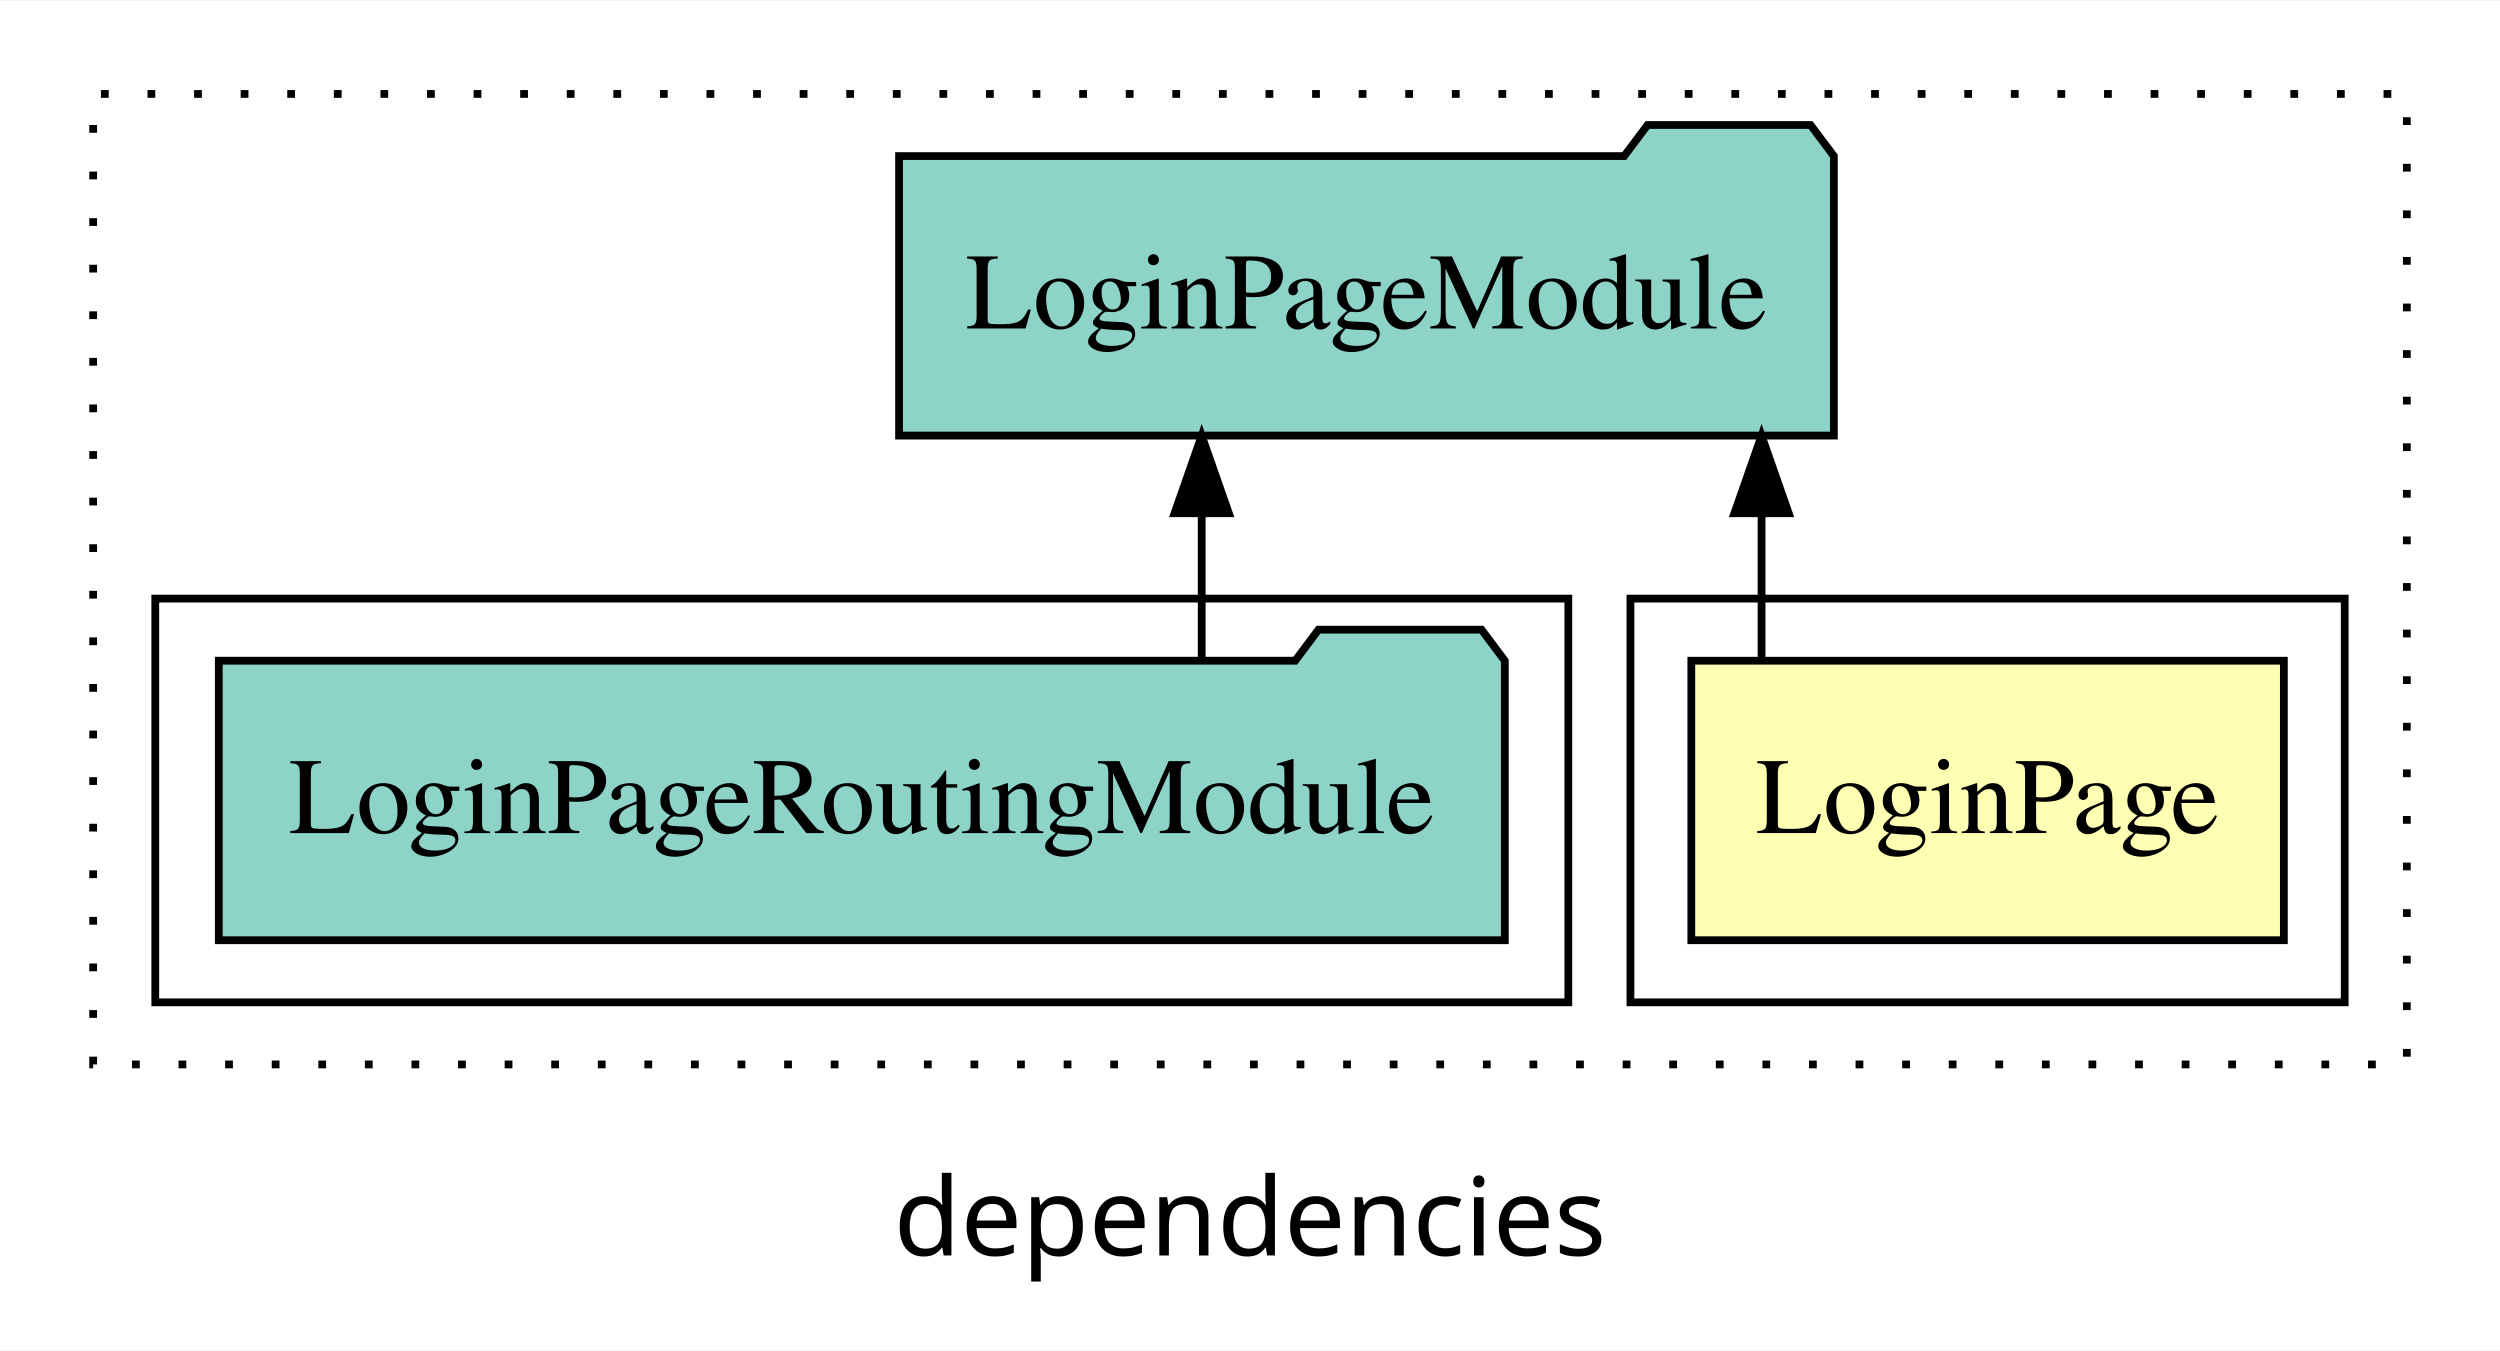
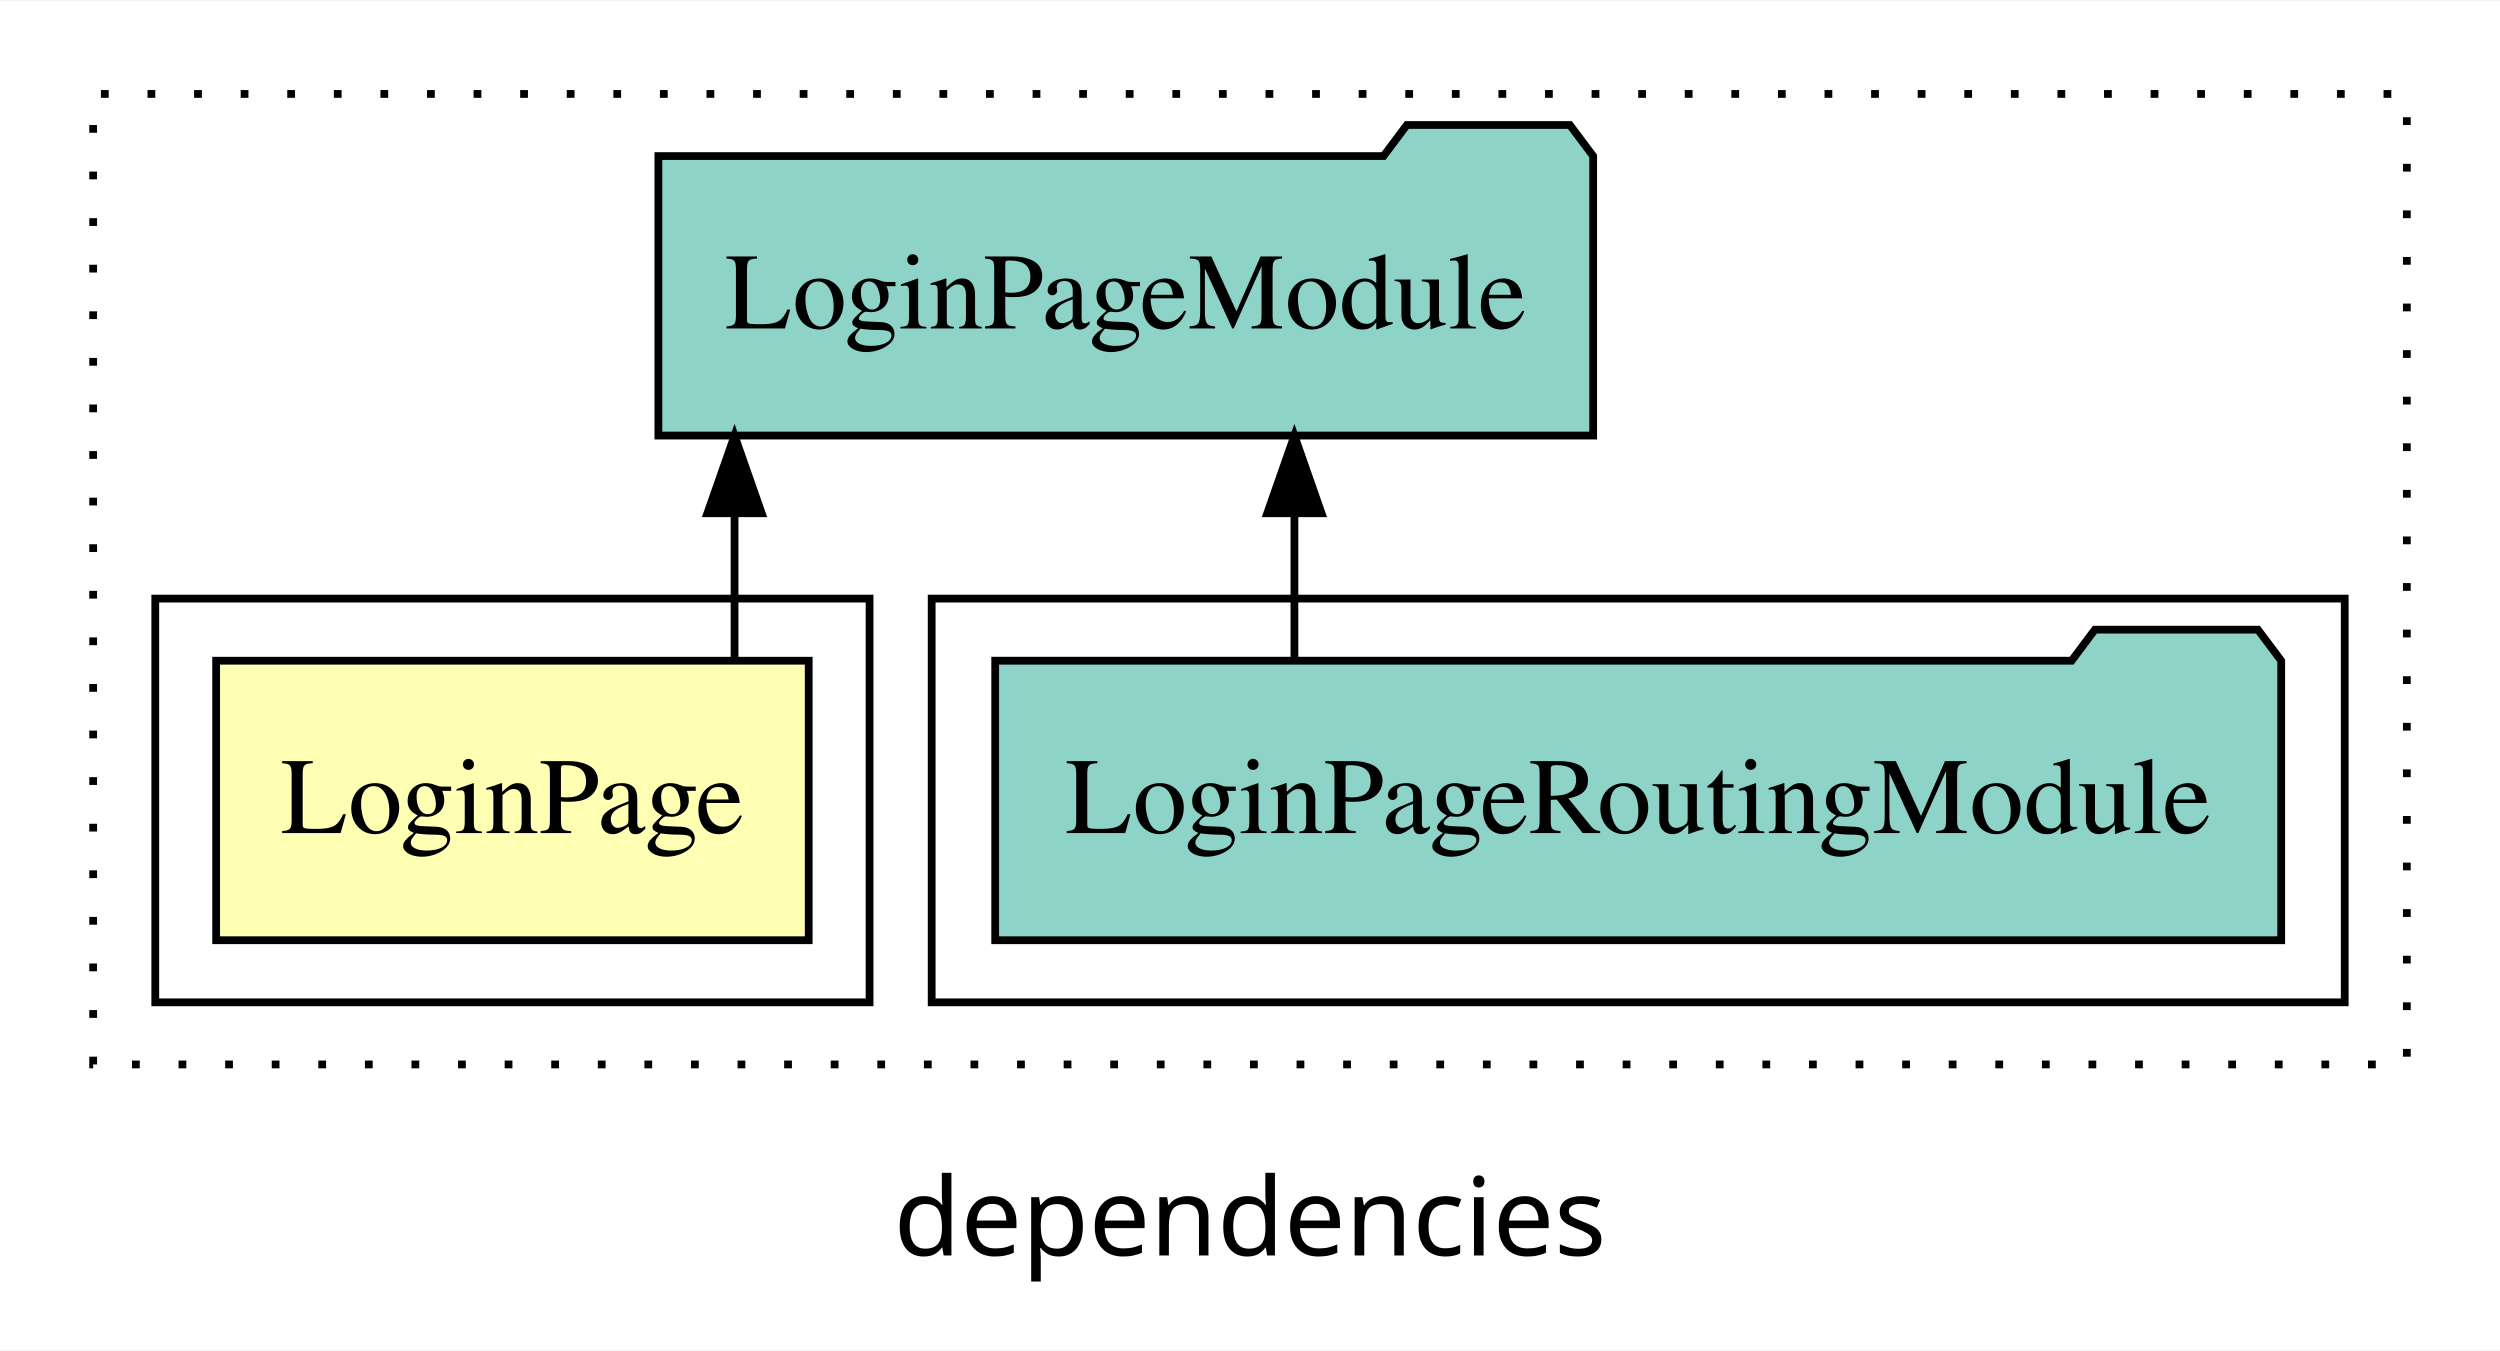
<svg xmlns="http://www.w3.org/2000/svg" width="322pt" height="174pt" viewBox="0.00 0.00 322.00 173.80">
  <g id="graph0" class="graph" transform="scale(1 1) rotate(0) translate(4 169.8)">
    <polygon fill="white" stroke="transparent" points="-4,4 -4,-169.8 318,-169.8 318,4 -4,4" />
    <text text-anchor="middle" x="157" y="-8.2" font-family="sans-serif" font-size="14.00">dependencies</text>
    <g id="clust1" class="cluster">
      <polygon fill="none" stroke="black" stroke-dasharray="1,5" points="8,-32.8 8,-157.8 306,-157.8 306,-32.8 8,-32.8" />
    </g>
+     <g id="clust4" class="cluster">
+       <polygon fill="none" stroke="black" points="116,-40.8 116,-92.8 298,-92.8 298,-40.8 116,-40.8" />
+     </g>
    <g id="clust2" class="cluster">
-       <polygon fill="none" stroke="black" points="206,-40.8 206,-92.8 298,-92.8 298,-40.8 206,-40.8" />
-     </g>
-     <g id="clust4" class="cluster">
-       <polygon fill="none" stroke="black" points="16,-40.8 16,-92.8 198,-92.8 198,-40.8 16,-40.8" />
+       <polygon fill="none" stroke="black" points="16,-40.8 16,-92.8 108,-92.8 108,-40.8 16,-40.8" />
    </g>
    <g id="node1" class="node">
-       <polygon fill="#ffffb3" stroke="black" points="290.16,-84.8 213.84,-84.8 213.84,-48.8 290.16,-48.8 290.16,-84.8" />
-       <text text-anchor="middle" x="252" y="-62.6" font-family="Times,serif" font-size="14.00">LoginPage</text>
+       <polygon fill="#ffffb3" stroke="black" points="100.16,-84.8 23.84,-84.8 23.84,-48.8 100.16,-48.8 100.16,-84.8" />
+       <text text-anchor="middle" x="62" y="-62.6" font-family="Times,serif" font-size="14.00">LoginPage</text>
    </g>
    <g id="node2" class="node">
-       <polygon fill="#8dd3c7" stroke="black" points="232.2,-149.8 229.2,-153.8 208.2,-153.8 205.2,-149.8 111.8,-149.8 111.8,-113.8 232.2,-113.8 232.2,-149.8" />
-       <text text-anchor="middle" x="172" y="-127.6" font-family="Times,serif" font-size="14.00">LoginPageModule</text>
+       <polygon fill="#8dd3c7" stroke="black" points="201.2,-149.8 198.2,-153.8 177.2,-153.8 174.2,-149.8 80.8,-149.8 80.8,-113.8 201.2,-113.8 201.2,-149.8" />
+       <text text-anchor="middle" x="141" y="-127.6" font-family="Times,serif" font-size="14.00">LoginPageModule</text>
    </g>
    <g id="edge1" class="edge">
-       <path fill="none" stroke="black" d="M222.89,-84.91C222.89,-84.91 222.89,-103.79 222.89,-103.79" />
-       <polygon fill="black" stroke="black" points="219.39,-103.79 222.89,-113.79 226.39,-103.79 219.39,-103.79" />
+       <path fill="none" stroke="black" d="M90.61,-84.91C90.61,-84.91 90.61,-103.79 90.61,-103.79" />
+       <polygon fill="black" stroke="black" points="87.11,-103.79 90.61,-113.79 94.11,-103.79 87.11,-103.79" />
    </g>
    <g id="node3" class="node">
-       <polygon fill="#8dd3c7" stroke="black" points="189.82,-84.8 186.82,-88.8 165.82,-88.8 162.82,-84.8 24.18,-84.8 24.18,-48.8 189.82,-48.8 189.82,-84.8" />
-       <text text-anchor="middle" x="107" y="-62.6" font-family="Times,serif" font-size="14.00">LoginPageRoutingModule</text>
+       <polygon fill="#8dd3c7" stroke="black" points="289.82,-84.8 286.82,-88.8 265.82,-88.8 262.82,-84.8 124.18,-84.8 124.18,-48.8 289.82,-48.8 289.82,-84.8" />
+       <text text-anchor="middle" x="207" y="-62.6" font-family="Times,serif" font-size="14.00">LoginPageRoutingModule</text>
    </g>
    <g id="edge2" class="edge">
-       <path fill="none" stroke="black" d="M150.78,-84.91C150.78,-84.91 150.78,-103.79 150.78,-103.79" />
-       <polygon fill="black" stroke="black" points="147.28,-103.79 150.78,-113.79 154.28,-103.79 147.28,-103.79" />
+       <path fill="none" stroke="black" d="M162.72,-84.91C162.72,-84.91 162.72,-103.79 162.72,-103.79" />
+       <polygon fill="black" stroke="black" points="159.22,-103.79 162.72,-113.79 166.22,-103.79 159.22,-103.79" />
    </g>
  </g>
</svg>
